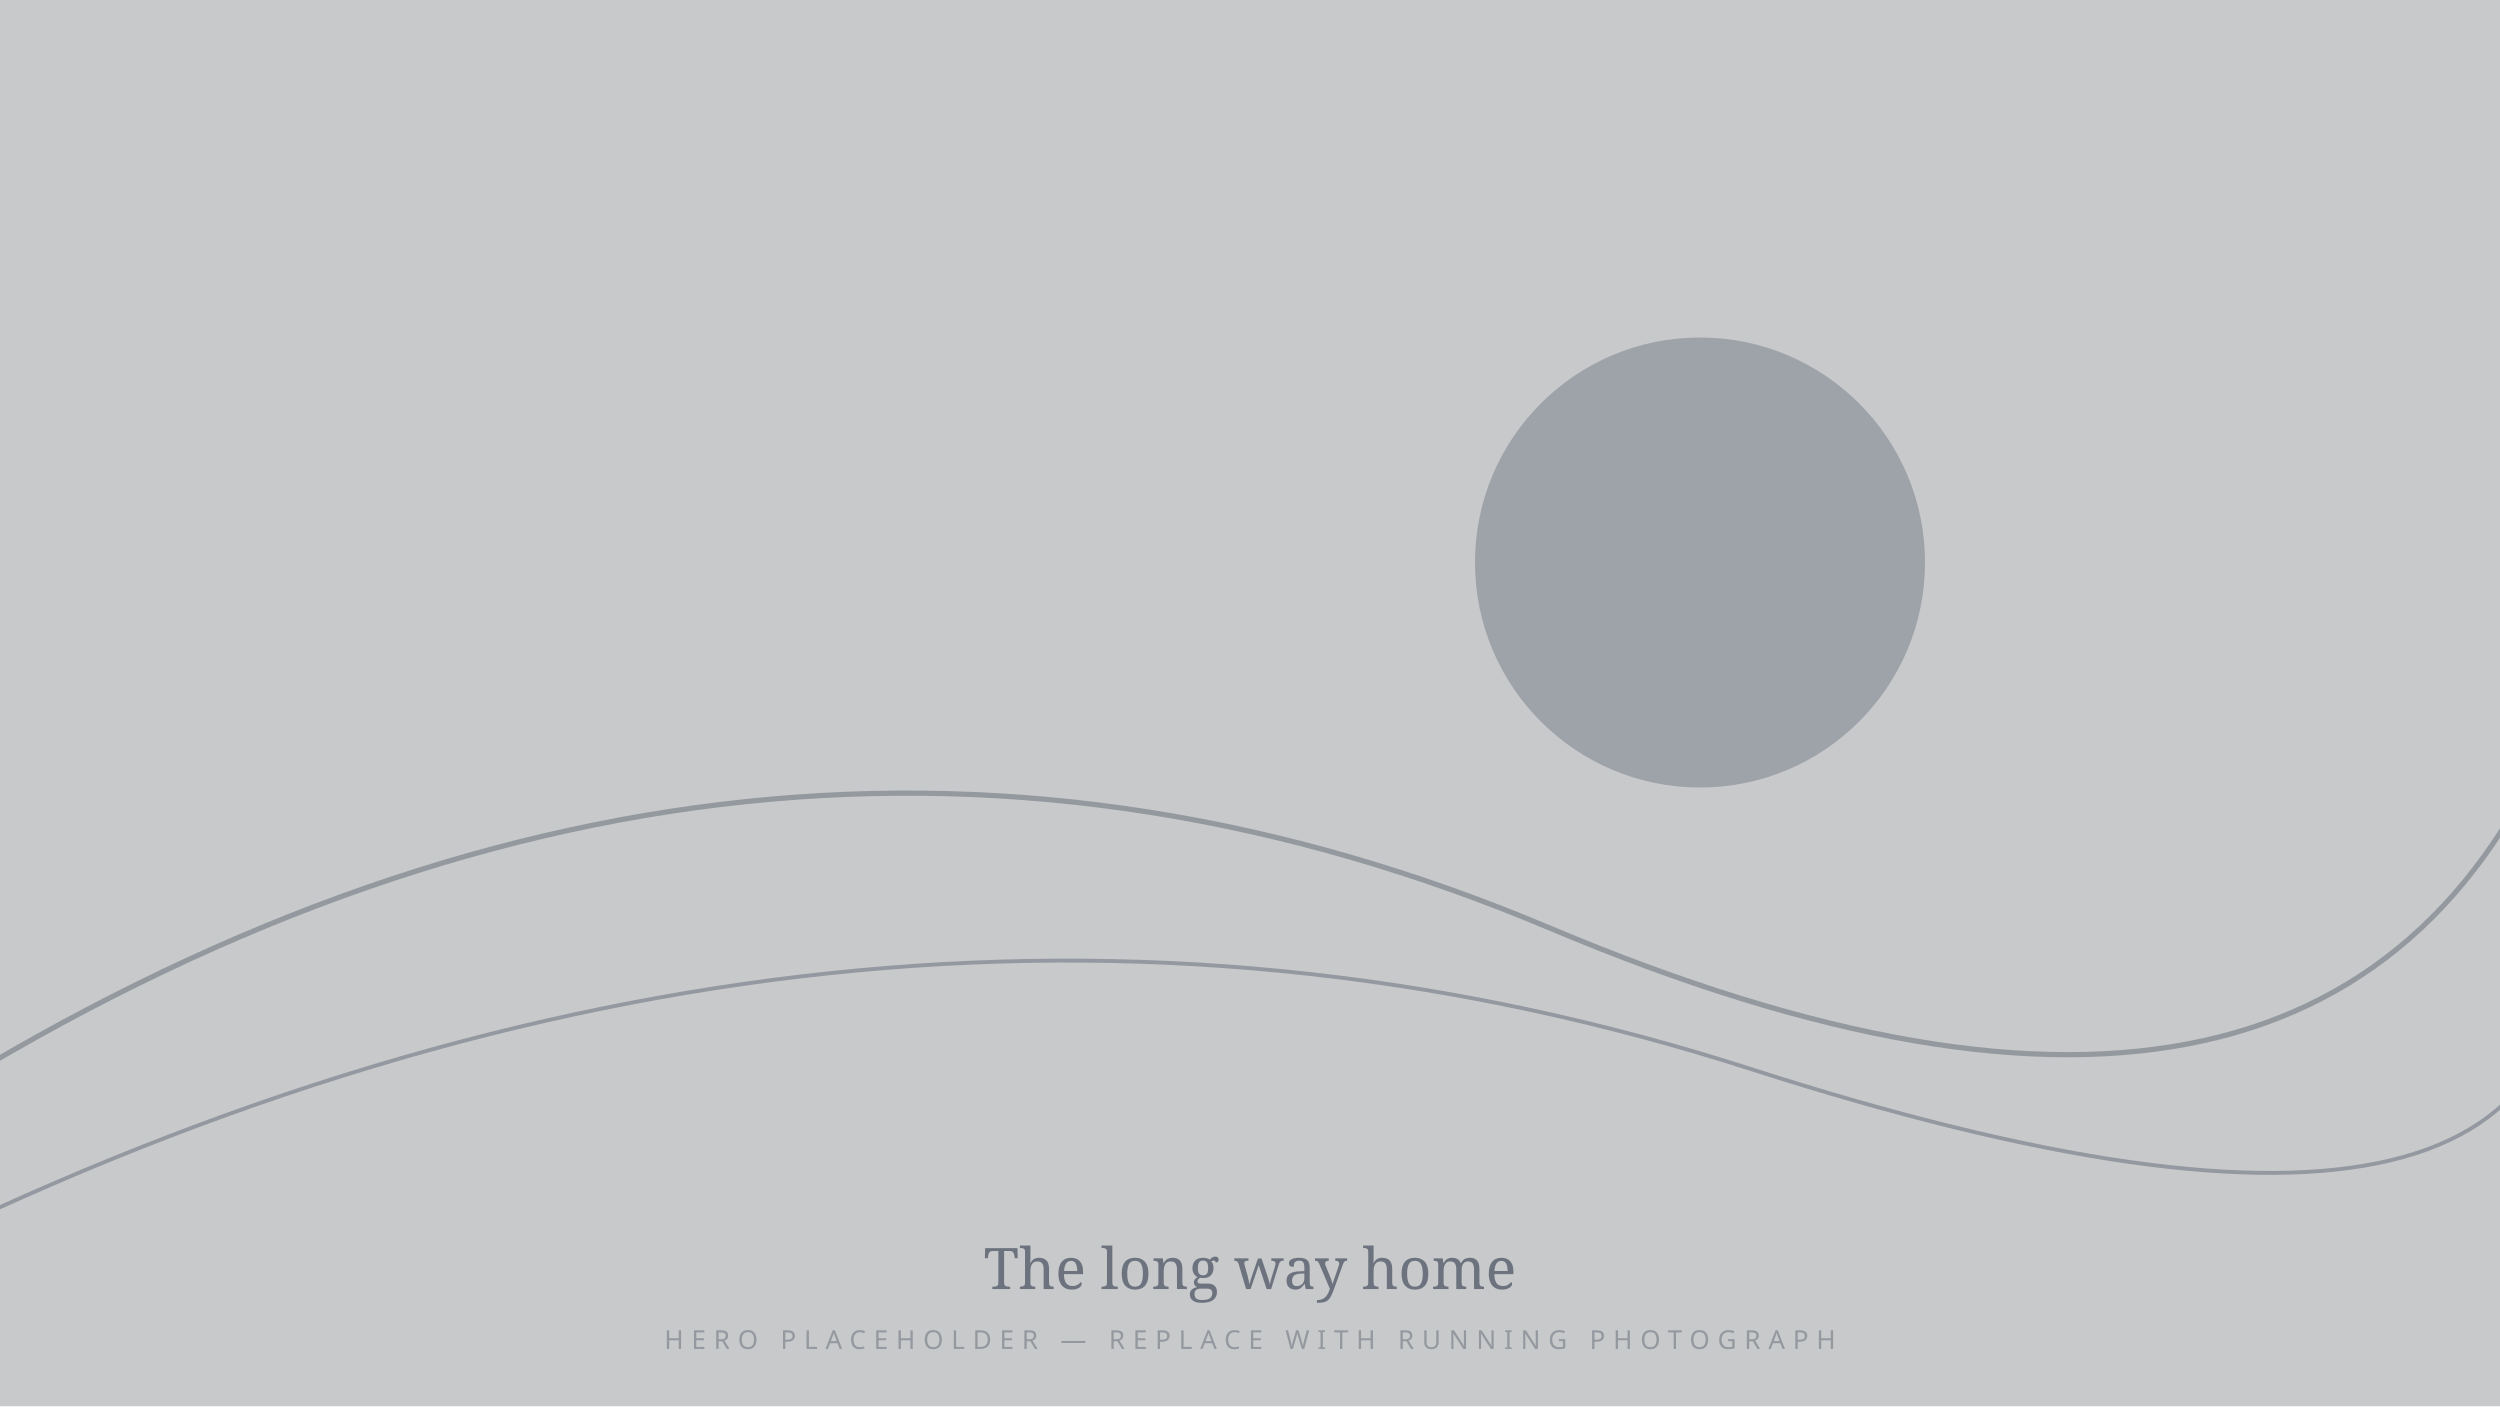
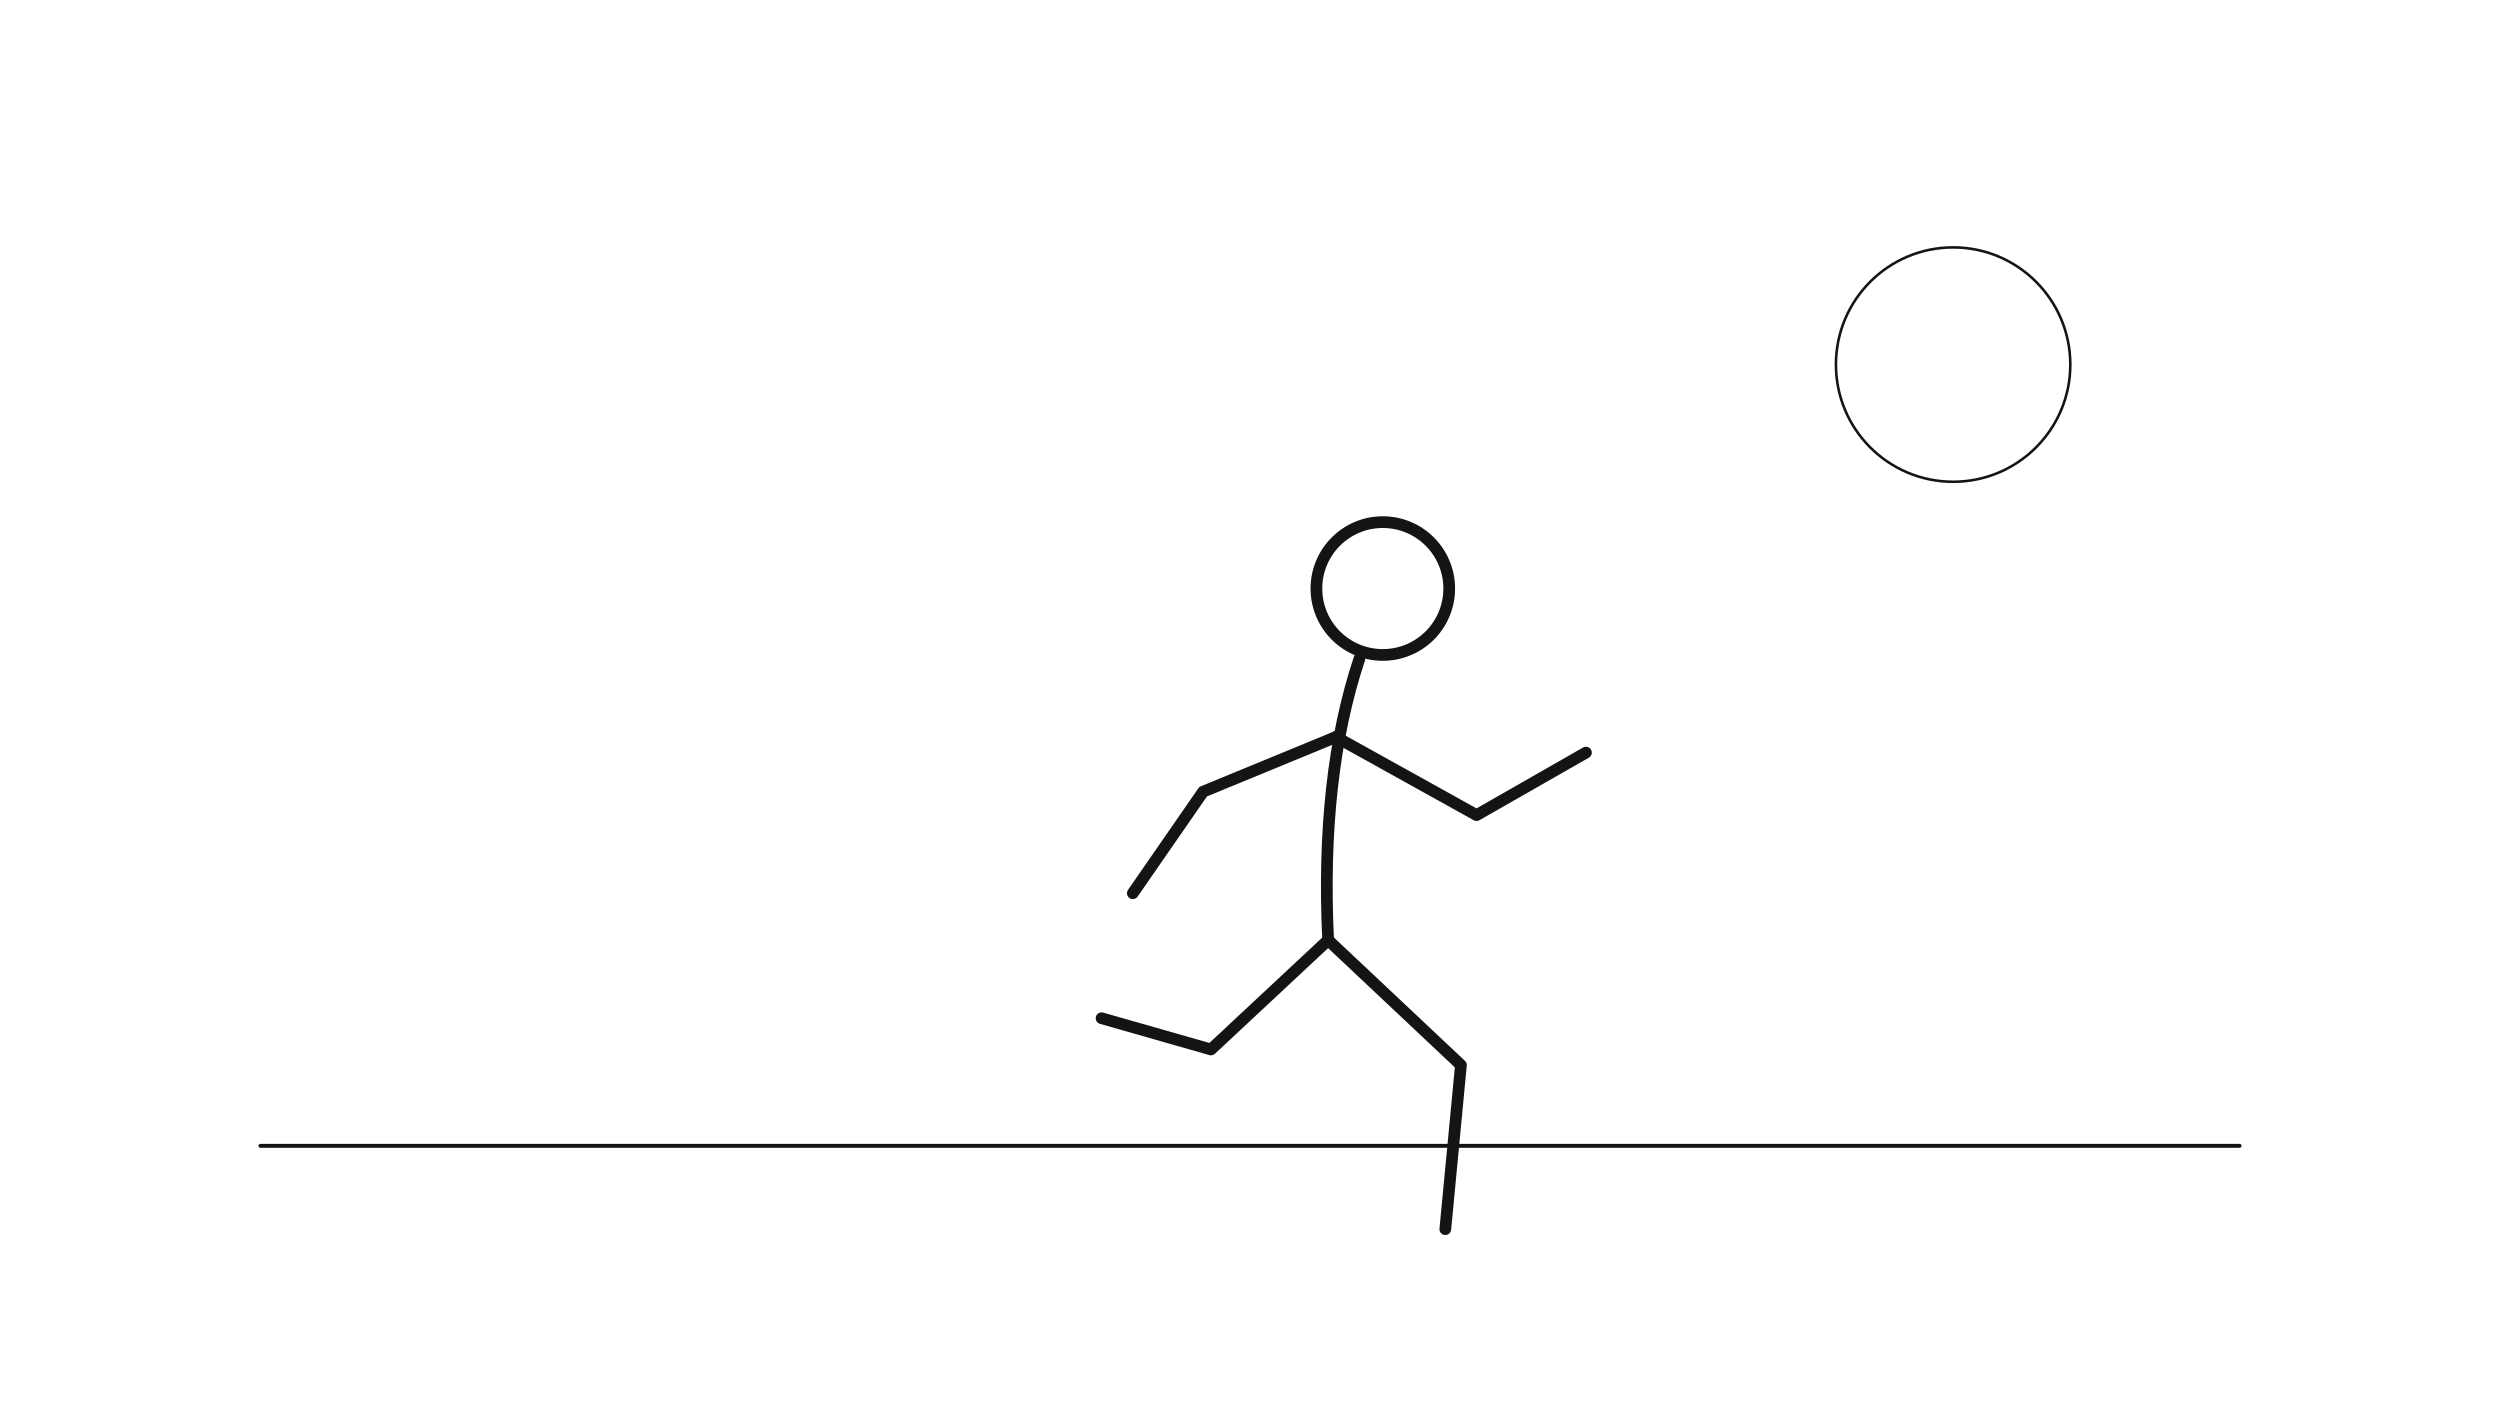
- <svg xmlns="http://www.w3.org/2000/svg" viewBox="0 0 1920 1080">
-   <rect width="1920" height="1080" fill="#c8c9ca" />
-   <path d="M -50 842.4 Q 576 453.6 1190.4 712.8 T 1970 540" stroke="#454f60" stroke-width="4" fill="none" opacity="0.4" />
-   <path d="M -50 950.4 Q 672 604.8 1344 820.8 T 1970 669.6" stroke="#9398a1" stroke-width="3" fill="none" />
-   <circle cx="1305.6" cy="432" r="172.8" fill="#9398a1" opacity="0.8" />
-   <text x="960" y="990" text-anchor="middle" font-family="Georgia, serif" font-size="44" fill="#454f60" opacity="0.7">The long way home</text>
-   <text x="960" y="1036" text-anchor="middle" font-family="system-ui, sans-serif" font-size="20" letter-spacing="6" fill="#454f60" opacity="0.4">HERO PLACEHOLDER — REPLACE WITH RUNNING PHOTOGRAPH</text>
+ <svg xmlns="http://www.w3.org/2000/svg" viewBox="0 0 1920 1080" fill="none" stroke="#141414" stroke-width="3" stroke-linecap="round" stroke-linejoin="round">
+   <g transform="translate(1020,620) scale(3)">
+     <circle cx="14" cy="-56" r="17" />
+     <path d="M 8 -38 Q -2 -8 0 34" />
+     <path d="M 2 -18 L 38 2 L 66 -14" />
+     <path d="M 2 -18 L -32 -4 L -50 22" />
+     <path d="M 0 34 L 34 66 L 30 108" />
+     <path d="M 0 34 L -30 62 L -58 54" />
+   </g>
+   <path d="M 200 880 L 1720 880" />
+   <circle cx="1500" cy="280" r="90" stroke-width="2" />
</svg>
